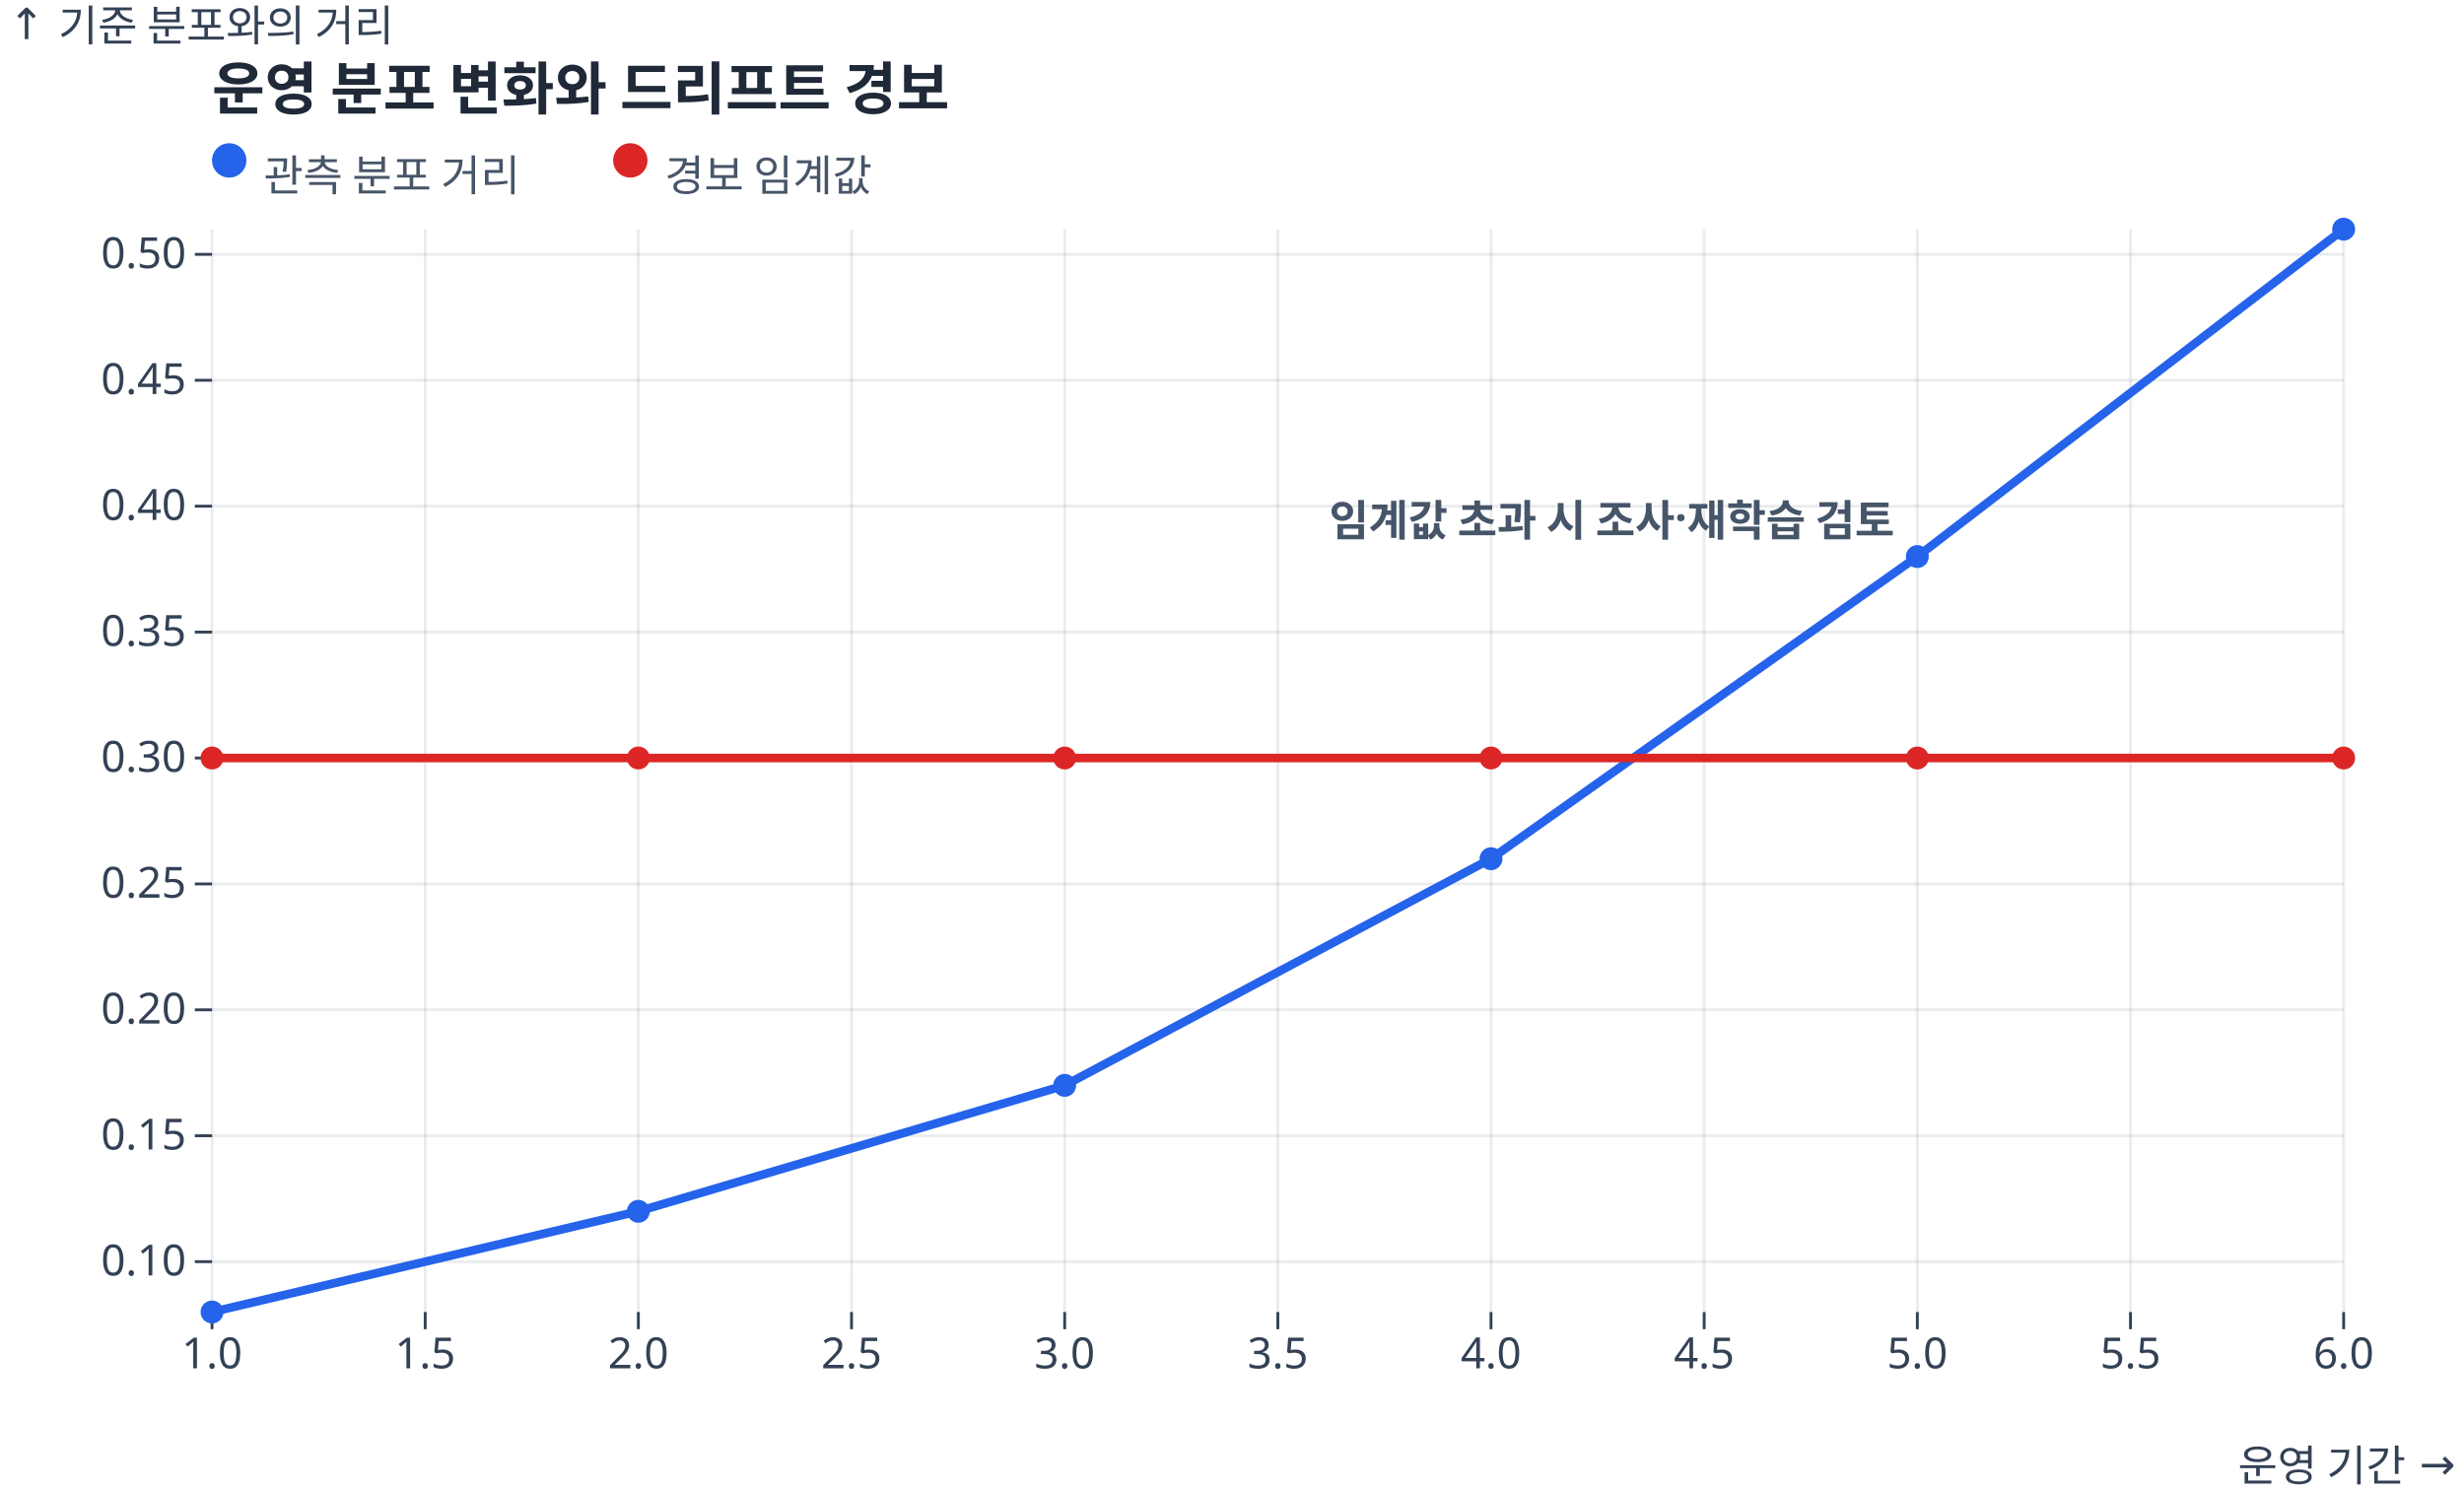
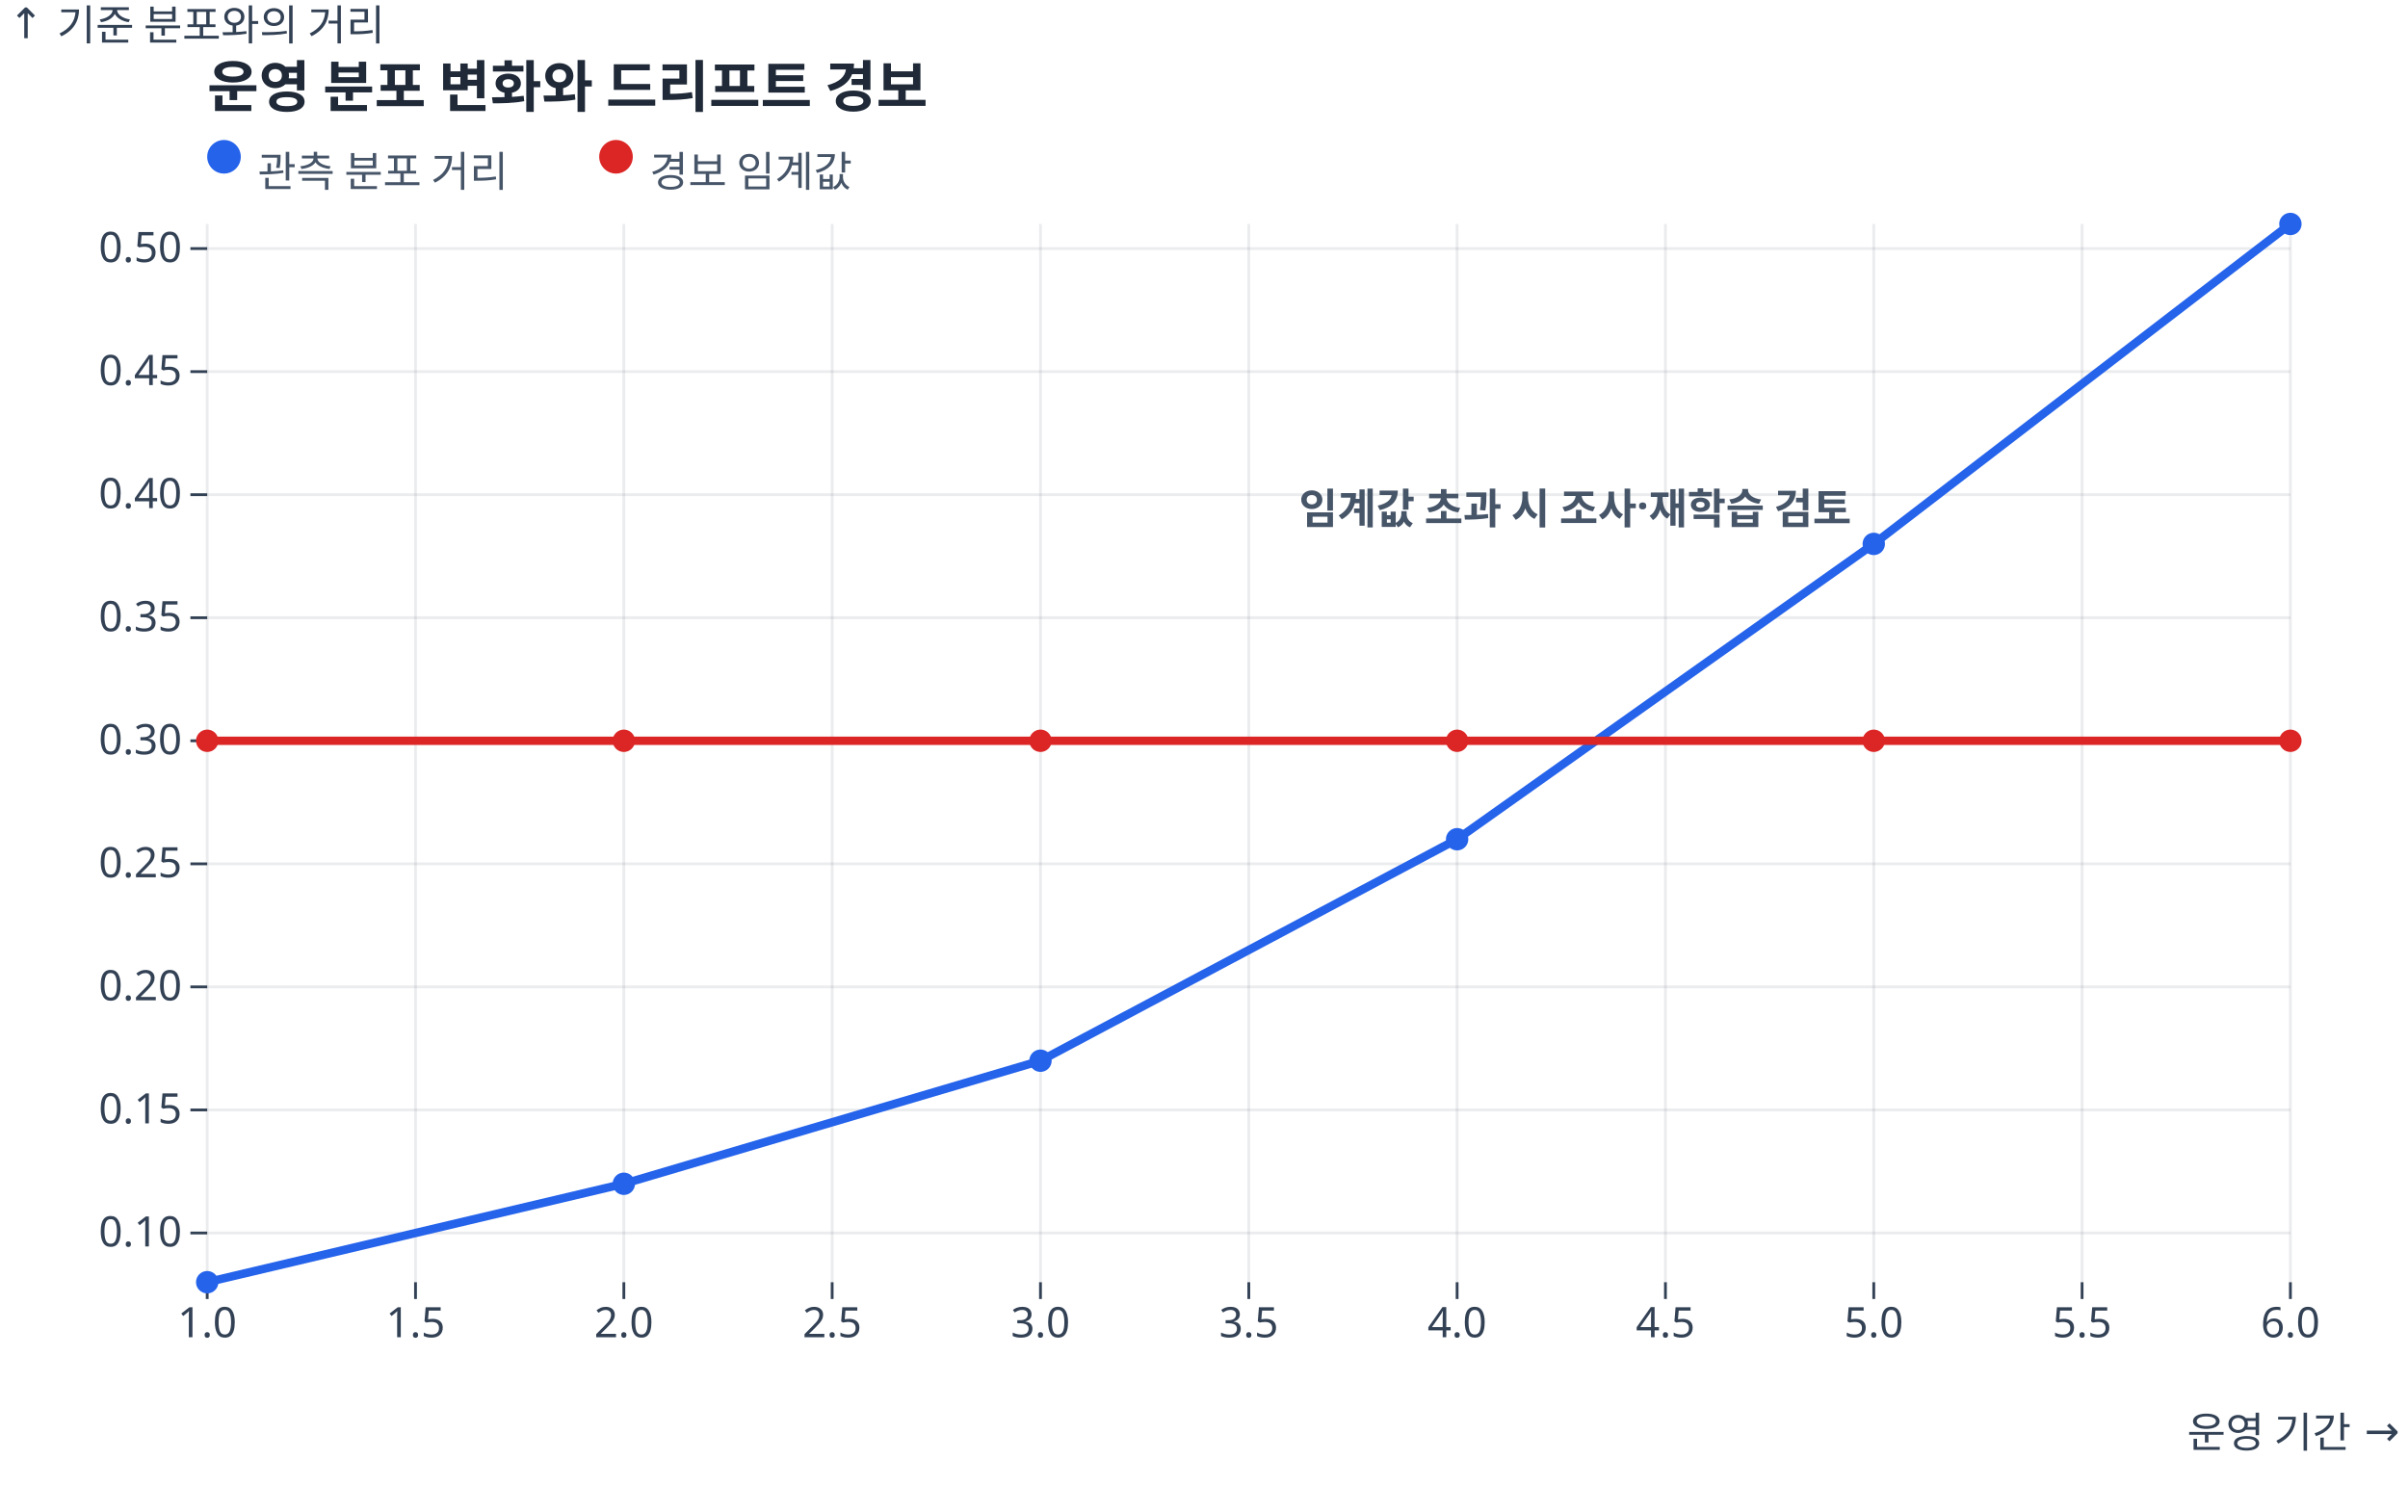
- <svg xmlns="http://www.w3.org/2000/svg" class="plot-d6a7b5" fill="currentColor" font-family="system-ui, sans-serif" font-size="10" text-anchor="middle" width="860" height="520" viewBox="0 0 860 520" style="background: rgb(248, 250, 252); color: rgb(51, 65, 85); font-family: system-ui, sans-serif; font-size: 15px;" role="img" aria-label="운영 분포 변화와 드리프트 경보: 관측 분포 거리, 경보 임계값 계열 차트">
+ <svg xmlns="http://www.w3.org/2000/svg" class="plot-d6a7b5" fill="currentColor" font-family="system-ui, sans-serif" font-size="10" text-anchor="middle" width="860" height="540" viewBox="0 0 860 540" style="background: rgb(248, 250, 252); color: rgb(51, 65, 85); font-family: system-ui, sans-serif; font-size: 15px;" role="img" aria-label="운영 분포 변화와 드리프트 경보: 관측 분포 거리, 경보 임계값 계열 차트">
  <style>:where(.plot-d6a7b5) {
  --plot-background: white;
  display: block;
  height: auto;
  height: intrinsic;
  max-width: 100%;
}
:where(.plot-d6a7b5 text),
:where(.plot-d6a7b5 tspan) {
  white-space: pre;
}</style>
  <g aria-label="y-grid" aria-hidden="true" stroke="currentColor" stroke-opacity="0.1">
    <line x1="74" x2="818" y1="440.419" y2="440.419" />
    <line x1="74" x2="818" y1="396.465" y2="396.465" />
    <line x1="74" x2="818" y1="352.512" y2="352.512" />
    <line x1="74" x2="818" y1="308.558" y2="308.558" />
    <line x1="74" x2="818" y1="264.605" y2="264.605" />
    <line x1="74" x2="818" y1="220.651" y2="220.651" />
    <line x1="74" x2="818" y1="176.698" y2="176.698" />
    <line x1="74" x2="818" y1="132.744" y2="132.744" />
    <line x1="74" x2="818" y1="88.791" y2="88.791" />
  </g>
  <g aria-label="y-axis tick" aria-hidden="true" fill="none" stroke="currentColor">
    <path transform="translate(74,440.4186)" d="M0,0L-6,0" />
    <path transform="translate(74,396.4651)" d="M0,0L-6,0" />
    <path transform="translate(74,352.5116)" d="M0,0L-6,0" />
    <path transform="translate(74,308.5581)" d="M0,0L-6,0" />
    <path transform="translate(74,264.6047)" d="M0,0L-6,0" />
    <path transform="translate(74,220.6512)" d="M0,0L-6,0" />
    <path transform="translate(74,176.6977)" d="M0,0L-6,0" />
    <path transform="translate(74,132.7442)" d="M0,0L-6,0" />
    <path transform="translate(74,88.7907)" d="M0,0L-6,0" />
  </g>
  <g aria-label="y-axis tick label" text-anchor="end" font-variant="tabular-nums" transform="translate(-9,0)">
    <text y="0.32em" transform="translate(74,440.4186)">0.10</text>
    <text y="0.32em" transform="translate(74,396.4651)">0.15</text>
    <text y="0.32em" transform="translate(74,352.5116)">0.20</text>
    <text y="0.32em" transform="translate(74,308.5581)">0.25</text>
    <text y="0.32em" transform="translate(74,264.6047)">0.30</text>
    <text y="0.32em" transform="translate(74,220.6512)">0.35</text>
    <text y="0.32em" transform="translate(74,176.6977)">0.40</text>
    <text y="0.32em" transform="translate(74,132.7442)">0.45</text>
    <text y="0.32em" transform="translate(74,88.7907)">0.50</text>
  </g>
  <g aria-label="y-axis label" text-anchor="start" transform="translate(-71,-77)">
    <text y="0.71em" transform="translate(74,80)">↑ 기준 분포와의 거리</text>
  </g>
  <g aria-label="x-grid" aria-hidden="true" stroke="currentColor" stroke-opacity="0.1">
    <line x1="74" x2="74" y1="80" y2="458" />
    <line x1="148.4" x2="148.4" y1="80" y2="458" />
    <line x1="222.8" x2="222.8" y1="80" y2="458" />
    <line x1="297.2" x2="297.2" y1="80" y2="458" />
    <line x1="371.6" x2="371.6" y1="80" y2="458" />
    <line x1="446" x2="446" y1="80" y2="458" />
    <line x1="520.4" x2="520.4" y1="80" y2="458" />
    <line x1="594.8" x2="594.8" y1="80" y2="458" />
    <line x1="669.2" x2="669.2" y1="80" y2="458" />
    <line x1="743.6" x2="743.6" y1="80" y2="458" />
    <line x1="818" x2="818" y1="80" y2="458" />
  </g>
  <g aria-label="x-axis tick" aria-hidden="true" fill="none" stroke="currentColor">
    <path transform="translate(74,458)" d="M0,0L0,6" />
    <path transform="translate(148.4,458)" d="M0,0L0,6" />
    <path transform="translate(222.8,458)" d="M0,0L0,6" />
    <path transform="translate(297.2,458)" d="M0,0L0,6" />
    <path transform="translate(371.6,458)" d="M0,0L0,6" />
    <path transform="translate(446,458)" d="M0,0L0,6" />
    <path transform="translate(520.4,458)" d="M0,0L0,6" />
    <path transform="translate(594.8,458)" d="M0,0L0,6" />
    <path transform="translate(669.2,458)" d="M0,0L0,6" />
    <path transform="translate(743.6,458)" d="M0,0L0,6" />
    <path transform="translate(818,458)" d="M0,0L0,6" />
  </g>
  <g aria-label="x-axis tick label" font-variant="tabular-nums" transform="translate(0,9)">
    <text y="0.71em" transform="translate(74,458)">1.0</text>
    <text y="0.71em" transform="translate(148.4,458)">1.5</text>
    <text y="0.71em" transform="translate(222.8,458)">2.0</text>
    <text y="0.71em" transform="translate(297.2,458)">2.5</text>
    <text y="0.71em" transform="translate(371.6,458)">3.0</text>
    <text y="0.71em" transform="translate(446,458)">3.5</text>
    <text y="0.71em" transform="translate(520.4,458)">4.0</text>
    <text y="0.71em" transform="translate(594.8,458)">4.5</text>
    <text y="0.71em" transform="translate(669.2,458)">5.0</text>
    <text y="0.71em" transform="translate(743.6,458)">5.5</text>
    <text y="0.71em" transform="translate(818,458)">6.0</text>
  </g>
  <g aria-label="x-axis label" text-anchor="end" transform="translate(39,59)">
    <text transform="translate(818,458)">운영 기간 →</text>
  </g>
  <g aria-label="text" fill="#1f2937" text-anchor="start" font-size="20" font-weight="700" transform="translate(0,-56)">
    <text y="0.71em" transform="translate(74,80)">운영 분포 변화와 드리프트 경보</text>
  </g>
  <g aria-label="dot" fill="#2563eb" transform="translate(6,-24)">
    <circle cx="74" cy="80" r="6" />
  </g>
  <g aria-label="text" fill="#475569" text-anchor="start" transform="translate(18,-24)">
    <text y="0.71em" transform="translate(74,80)">관측 분포 거리</text>
  </g>
  <g aria-label="dot" fill="#dc2626" transform="translate(146,-24)">
    <circle cx="74" cy="80" r="6" />
  </g>
  <g aria-label="text" fill="#475569" text-anchor="start" transform="translate(158,-24)">
    <text y="0.71em" transform="translate(74,80)">경보 임계값</text>
  </g>
  <g aria-label="line" fill="none" stroke-width="3" stroke-linejoin="round" stroke-linecap="round">
    <path stroke="#2563eb" d="M74,458L222.8,422.837L371.6,378.884L520.4,299.767L669.2,194.279L818,80" />
    <path stroke="#dc2626" d="M74,264.605L222.8,264.605L371.6,264.605L520.4,264.605L669.2,264.605L818,264.605" />
  </g>
  <g aria-label="dot">
    <circle cx="74" cy="458" r="4" fill="#2563eb" />
    <circle cx="74" cy="264.605" r="4" fill="#dc2626" />
    <circle cx="222.8" cy="422.837" r="4" fill="#2563eb" />
    <circle cx="222.8" cy="264.605" r="4" fill="#dc2626" />
    <circle cx="371.6" cy="378.884" r="4" fill="#2563eb" />
    <circle cx="371.6" cy="264.605" r="4" fill="#dc2626" />
    <circle cx="520.4" cy="299.767" r="4" fill="#2563eb" />
    <circle cx="520.4" cy="264.605" r="4" fill="#dc2626" />
    <circle cx="669.2" cy="194.279" r="4" fill="#2563eb" />
    <circle cx="669.2" cy="264.605" r="4" fill="#dc2626" />
    <circle cx="818" cy="80" r="4" fill="#2563eb" />
    <circle cx="818" cy="264.605" r="4" fill="#dc2626" />
  </g>
  <g aria-label="text" fill="#475569" text-anchor="end" font-weight="600" transform="translate(-8,-12)">
    <text y="0.32em" transform="translate(669.2,194.2791)">임계값 초과 시 조사·재학습 검토</text>
  </g>
</svg>
